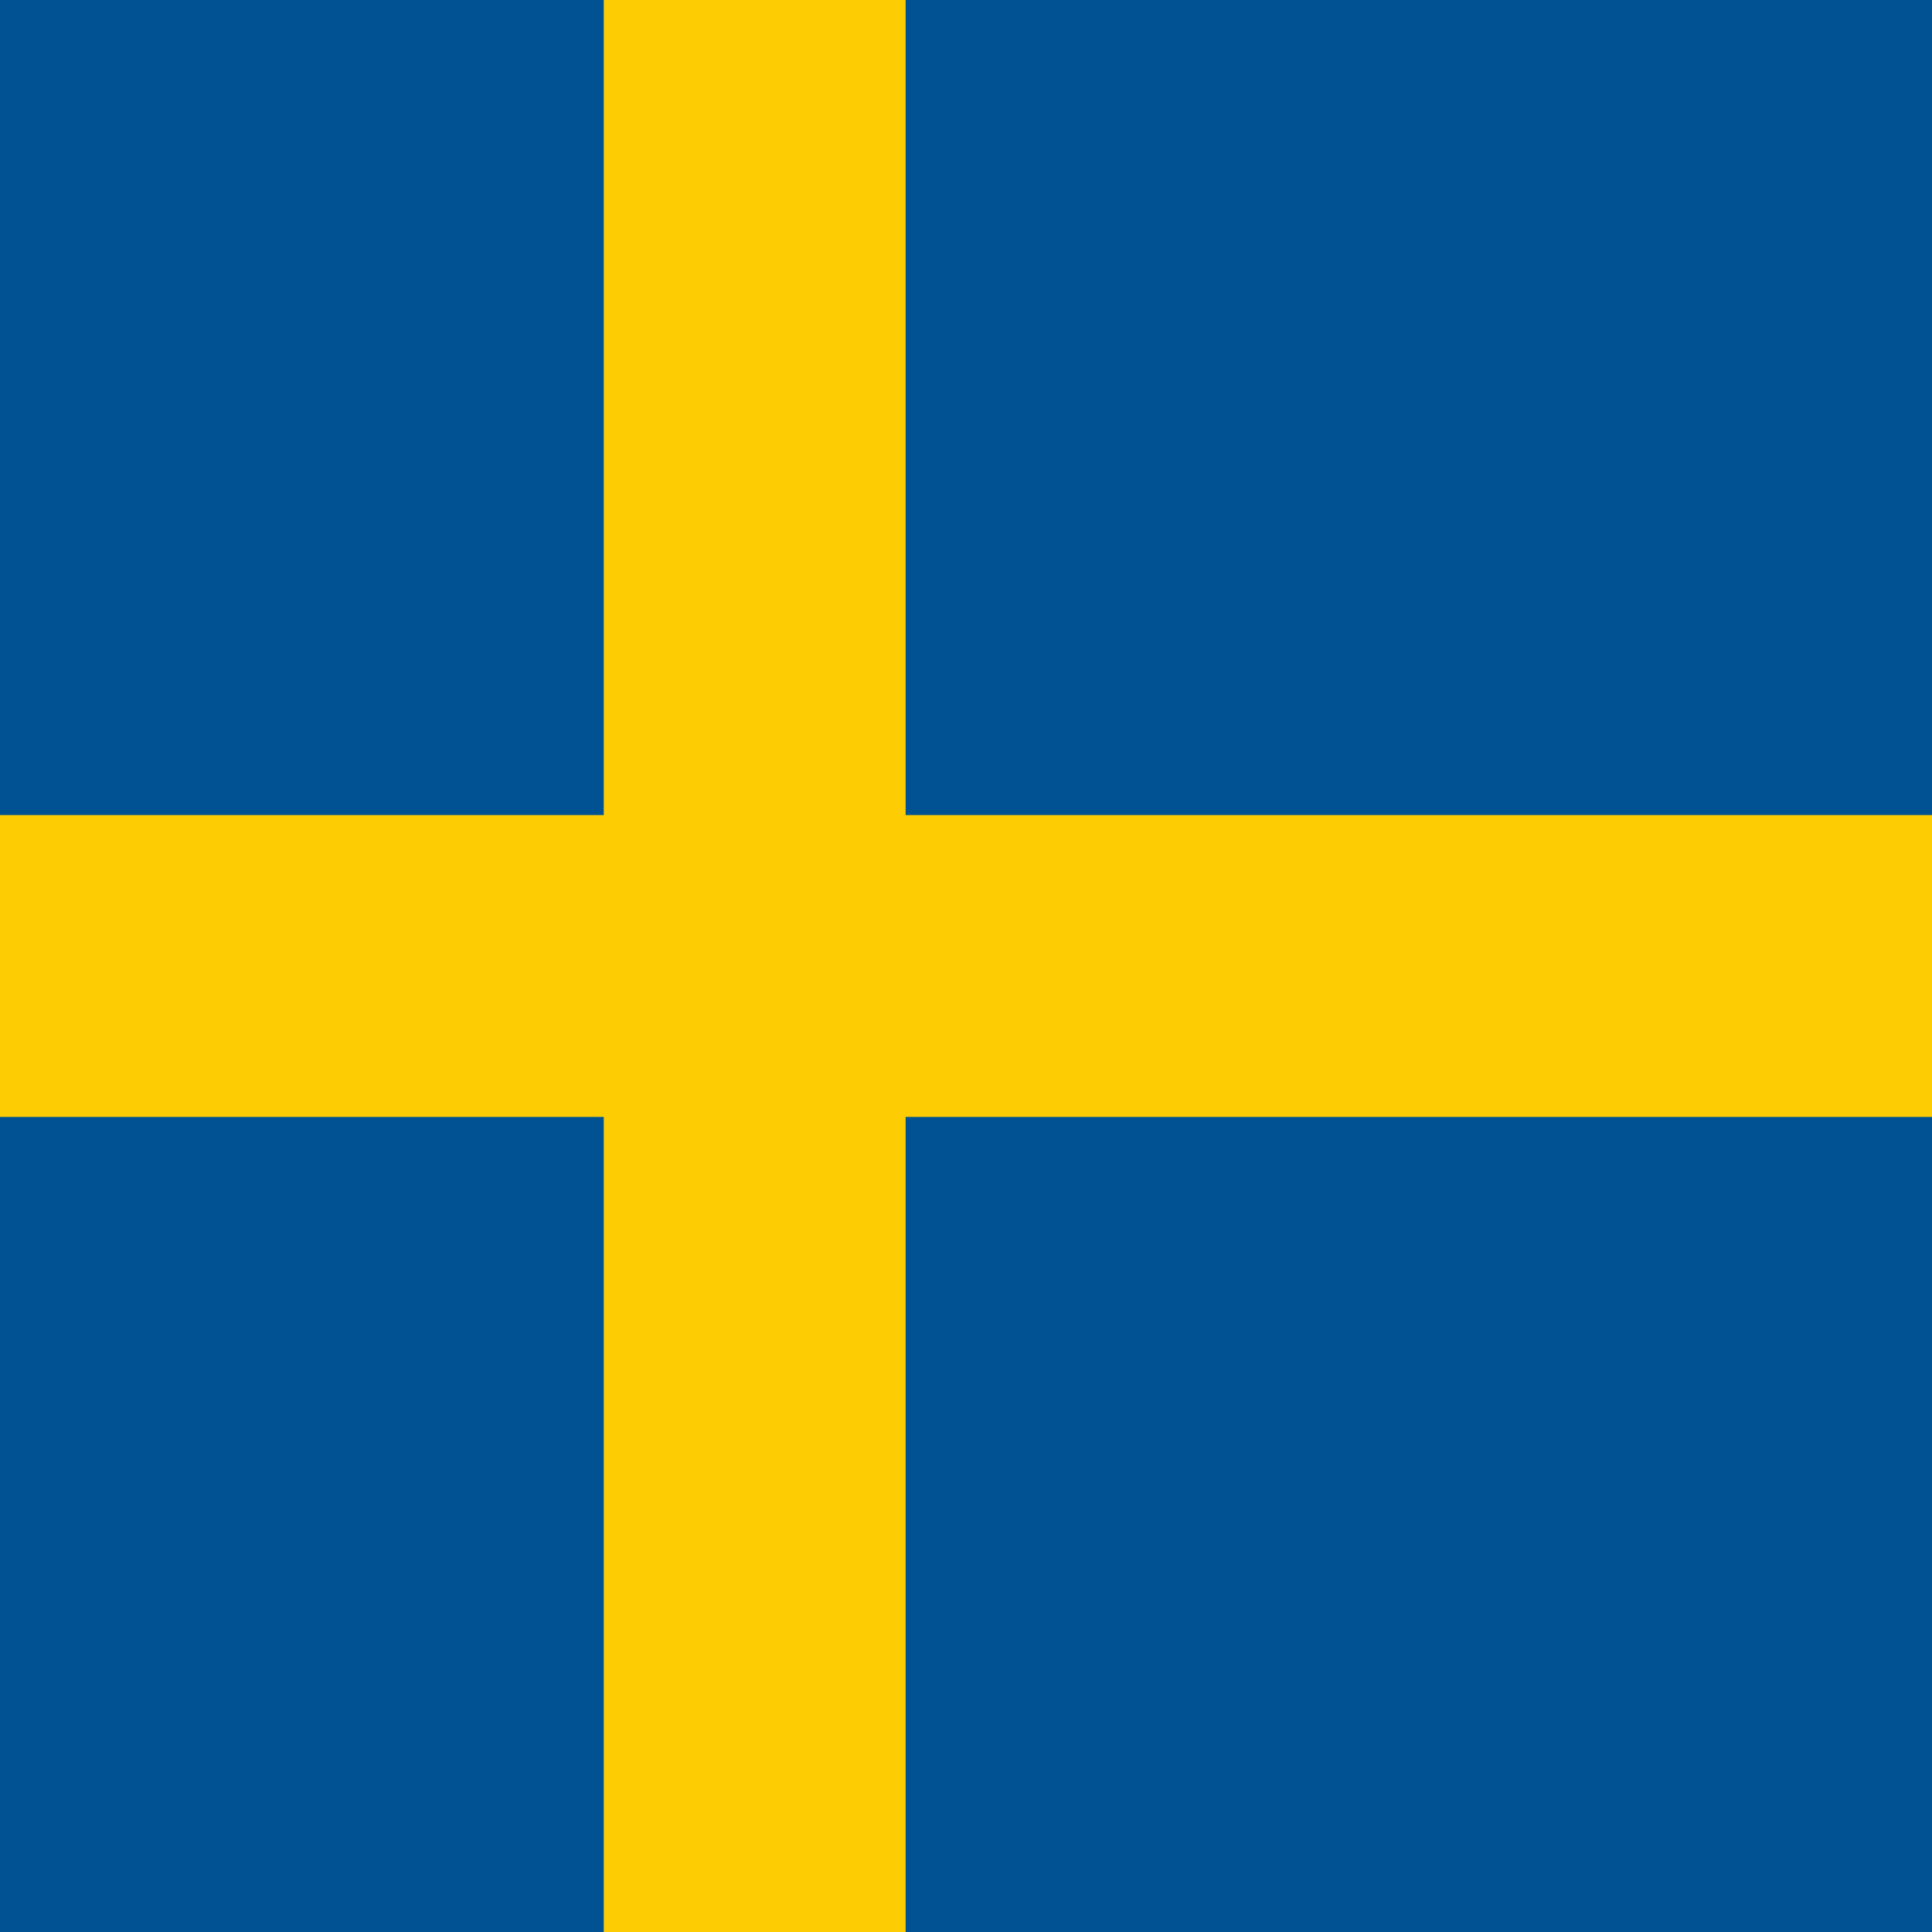
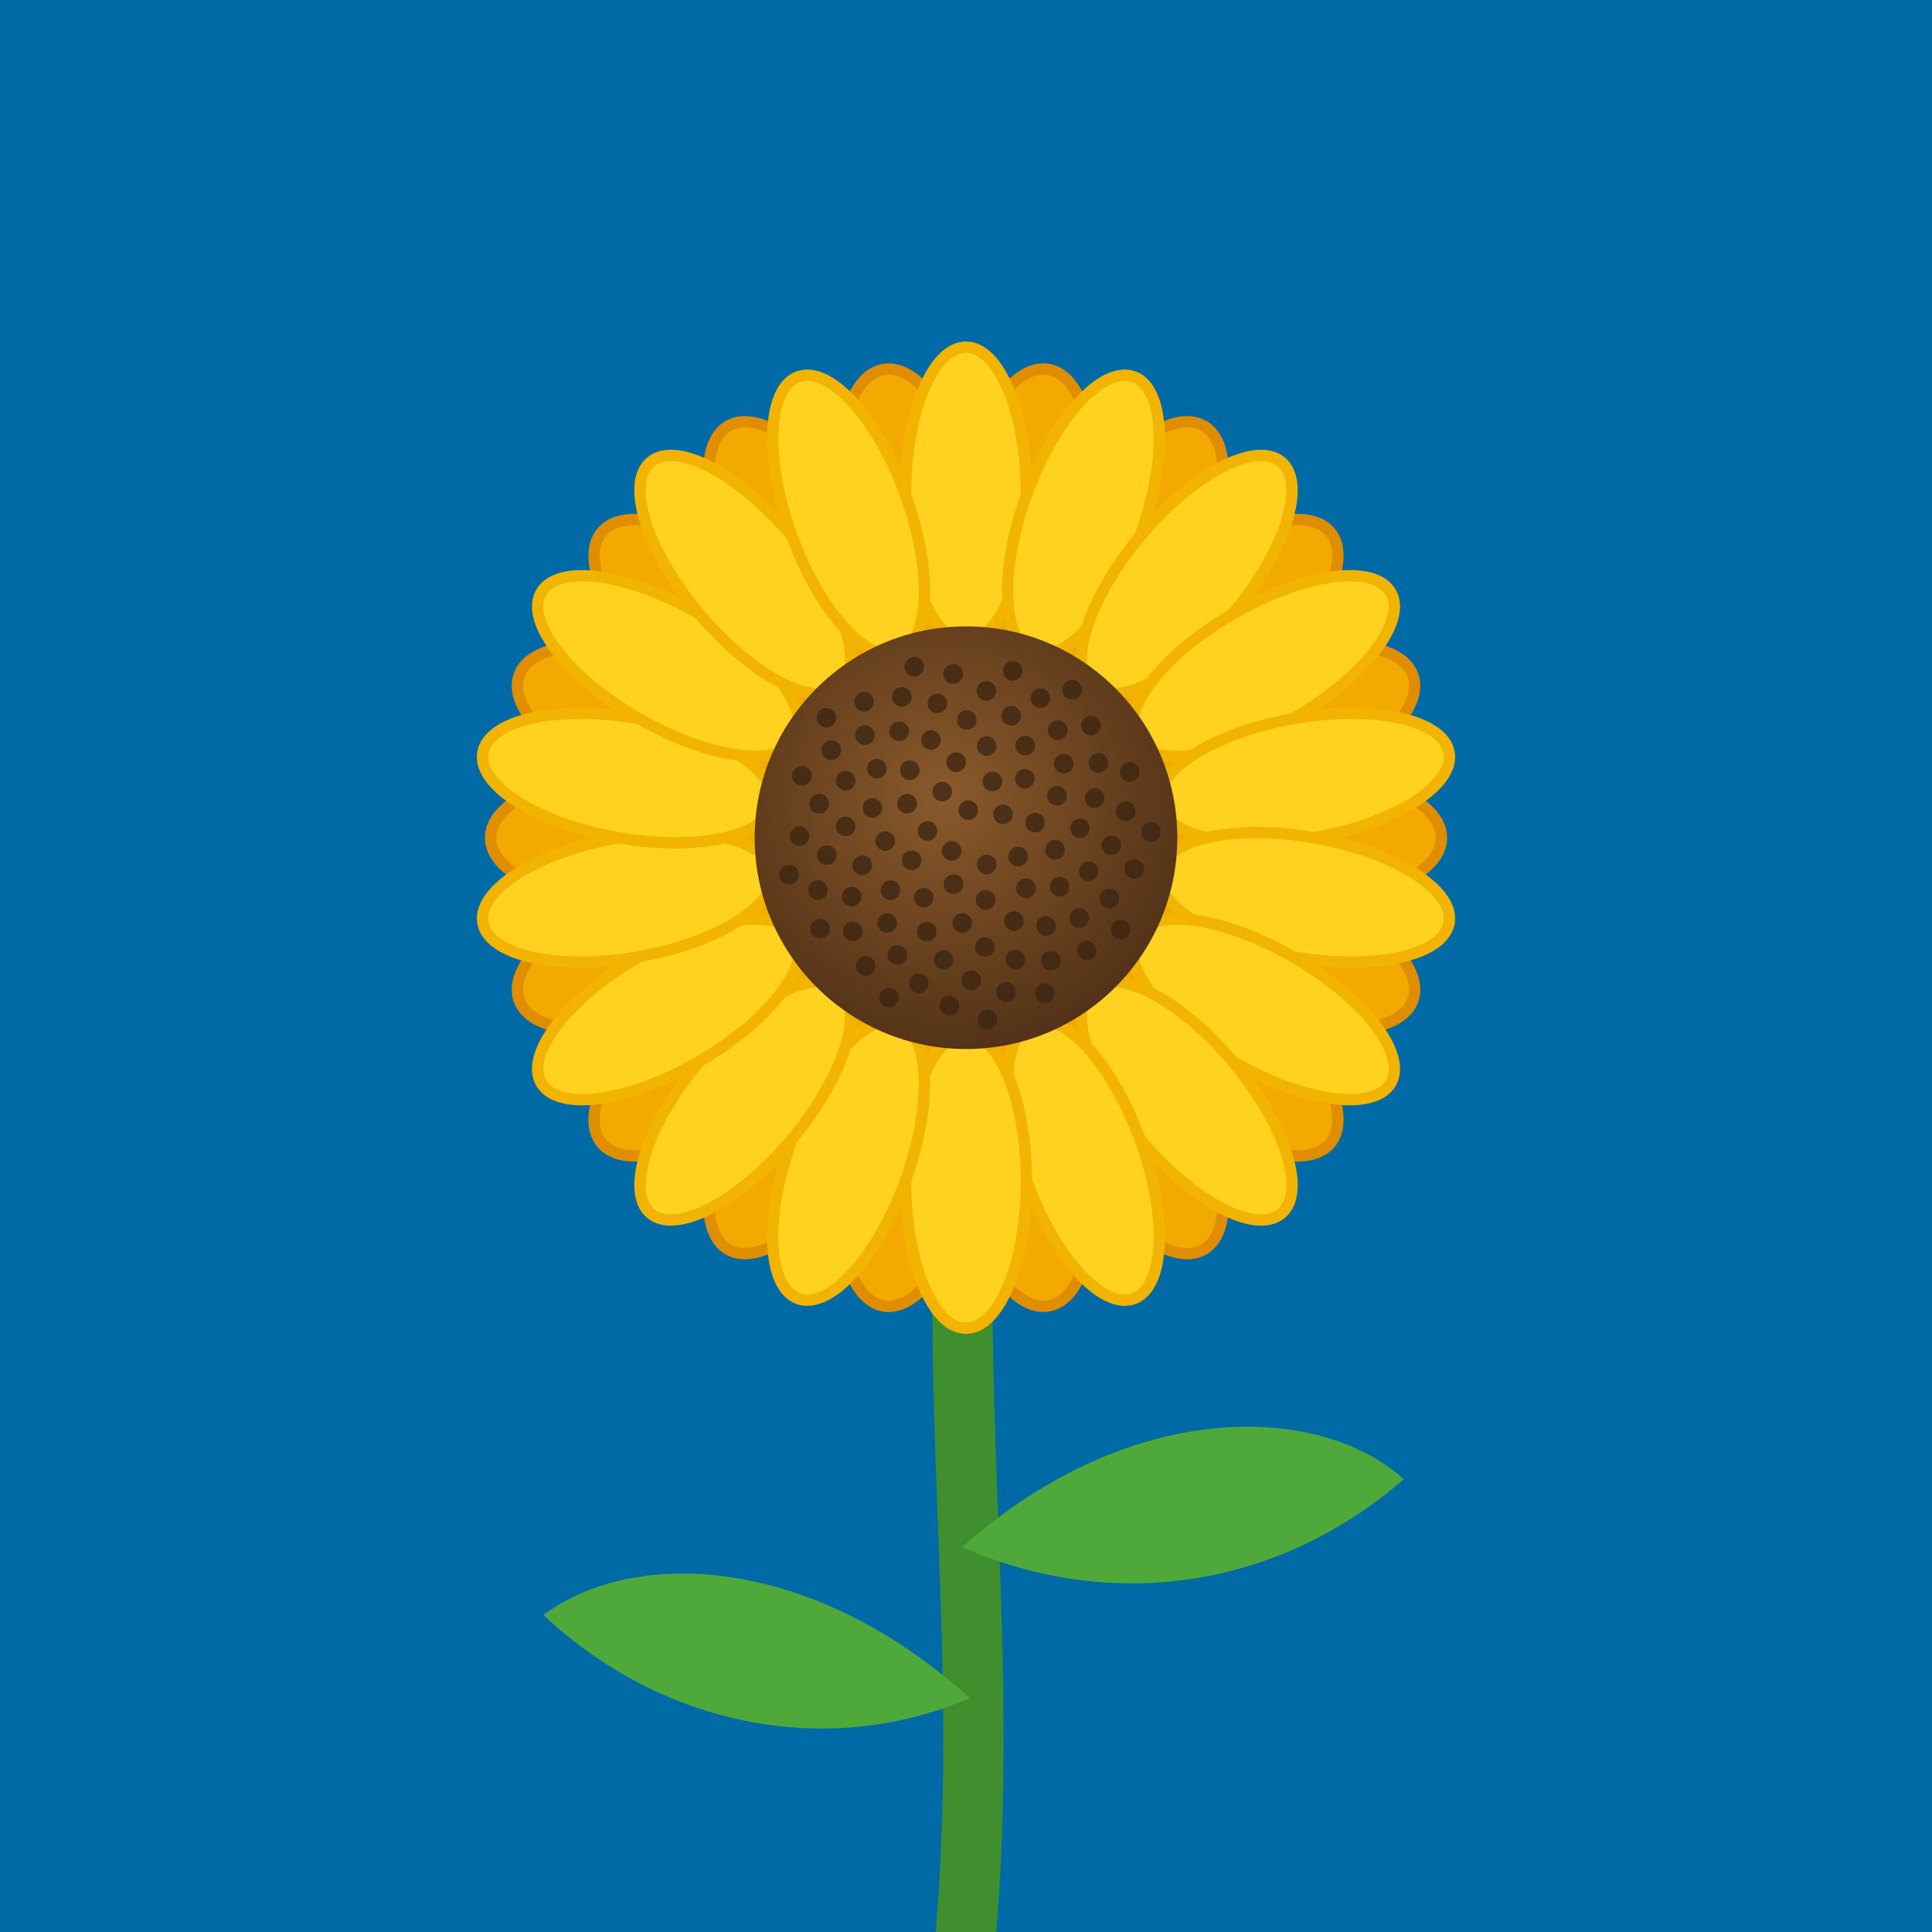
<svg xmlns="http://www.w3.org/2000/svg" viewBox="0 0 512 512">
-   <rect width="512" height="512" fill="#005293" />
-   <rect x="160" width="80" height="512" fill="#fecc02" />
-   <rect y="216" width="512" height="80" fill="#fecc02" />
+   <defs>
+     <radialGradient id="disc" cx=".45" cy=".4" r=".7">
+       <stop offset="0" stop-color="#8a5a2b" />
+       <stop offset="1" stop-color="#4a2c14" />
+     </radialGradient>
+   </defs>
+   <rect width="512" height="512" fill="#006aa7" />
+   <path d="M256 300 C 252 380, 262 440, 256 512" stroke="#3f8f2f" stroke-width="16" fill="none" stroke-linecap="round" />
+   <path d="M255 410 C 300 370, 350 372, 372 392 C 340 420, 296 428, 255 410 Z" fill="#4fa83a" />
+   <path d="M257 450 C 215 412, 168 410, 144 428 C 176 458, 220 466, 257 450 Z" fill="#4fa83a" />
+   <g>
+     <ellipse cx="256" cy="133.0" rx="17" ry="37.0" fill="#f2a900" stroke="#e08e00" stroke-width="3" transform="rotate(10.0 256 222)" />
+     <ellipse cx="256" cy="133.0" rx="17" ry="37.0" fill="#f2a900" stroke="#e08e00" stroke-width="3" transform="rotate(30.0 256 222)" />
+     <ellipse cx="256" cy="133.0" rx="17" ry="37.0" fill="#f2a900" stroke="#e08e00" stroke-width="3" transform="rotate(50.0 256 222)" />
+     <ellipse cx="256" cy="133.0" rx="17" ry="37.0" fill="#f2a900" stroke="#e08e00" stroke-width="3" transform="rotate(70.0 256 222)" />
+     <ellipse cx="256" cy="133.0" rx="17" ry="37.0" fill="#f2a900" stroke="#e08e00" stroke-width="3" transform="rotate(90.0 256 222)" />
+     <ellipse cx="256" cy="133.0" rx="17" ry="37.0" fill="#f2a900" stroke="#e08e00" stroke-width="3" transform="rotate(110.0 256 222)" />
+     <ellipse cx="256" cy="133.0" rx="17" ry="37.0" fill="#f2a900" stroke="#e08e00" stroke-width="3" transform="rotate(130.0 256 222)" />
+     <ellipse cx="256" cy="133.0" rx="17" ry="37.0" fill="#f2a900" stroke="#e08e00" stroke-width="3" transform="rotate(150.0 256 222)" />
+     <ellipse cx="256" cy="133.0" rx="17" ry="37.0" fill="#f2a900" stroke="#e08e00" stroke-width="3" transform="rotate(170.0 256 222)" />
+     <ellipse cx="256" cy="133.0" rx="17" ry="37.0" fill="#f2a900" stroke="#e08e00" stroke-width="3" transform="rotate(190.0 256 222)" />
+     <ellipse cx="256" cy="133.0" rx="17" ry="37.0" fill="#f2a900" stroke="#e08e00" stroke-width="3" transform="rotate(210.0 256 222)" />
+     <ellipse cx="256" cy="133.0" rx="17" ry="37.0" fill="#f2a900" stroke="#e08e00" stroke-width="3" transform="rotate(230.0 256 222)" />
+     <ellipse cx="256" cy="133.0" rx="17" ry="37.0" fill="#f2a900" stroke="#e08e00" stroke-width="3" transform="rotate(250.0 256 222)" />
+     <ellipse cx="256" cy="133.0" rx="17" ry="37.0" fill="#f2a900" stroke="#e08e00" stroke-width="3" transform="rotate(270.0 256 222)" />
+     <ellipse cx="256" cy="133.0" rx="17" ry="37.0" fill="#f2a900" stroke="#e08e00" stroke-width="3" transform="rotate(290.0 256 222)" />
+     <ellipse cx="256" cy="133.0" rx="17" ry="37.0" fill="#f2a900" stroke="#e08e00" stroke-width="3" transform="rotate(310.0 256 222)" />
+     <ellipse cx="256" cy="133.0" rx="17" ry="37.0" fill="#f2a900" stroke="#e08e00" stroke-width="3" transform="rotate(330.0 256 222)" />
+     <ellipse cx="256" cy="133.0" rx="17" ry="37.0" fill="#f2a900" stroke="#e08e00" stroke-width="3" transform="rotate(350.0 256 222)" />
+     <ellipse cx="256" cy="131.0" rx="16" ry="39.0" fill="#ffd21f" stroke="#f2b400" stroke-width="3" transform="rotate(0.0 256 222)" />
+     <ellipse cx="256" cy="131.0" rx="16" ry="39.0" fill="#ffd21f" stroke="#f2b400" stroke-width="3" transform="rotate(20.0 256 222)" />
+     <ellipse cx="256" cy="131.0" rx="16" ry="39.0" fill="#ffd21f" stroke="#f2b400" stroke-width="3" transform="rotate(40.0 256 222)" />
+     <ellipse cx="256" cy="131.0" rx="16" ry="39.0" fill="#ffd21f" stroke="#f2b400" stroke-width="3" transform="rotate(60.0 256 222)" />
+     <ellipse cx="256" cy="131.0" rx="16" ry="39.0" fill="#ffd21f" stroke="#f2b400" stroke-width="3" transform="rotate(80.0 256 222)" />
+     <ellipse cx="256" cy="131.0" rx="16" ry="39.0" fill="#ffd21f" stroke="#f2b400" stroke-width="3" transform="rotate(100.0 256 222)" />
+     <ellipse cx="256" cy="131.0" rx="16" ry="39.0" fill="#ffd21f" stroke="#f2b400" stroke-width="3" transform="rotate(120.0 256 222)" />
+     <ellipse cx="256" cy="131.0" rx="16" ry="39.0" fill="#ffd21f" stroke="#f2b400" stroke-width="3" transform="rotate(140.0 256 222)" />
+     <ellipse cx="256" cy="131.0" rx="16" ry="39.0" fill="#ffd21f" stroke="#f2b400" stroke-width="3" transform="rotate(160.0 256 222)" />
+     <ellipse cx="256" cy="131.0" rx="16" ry="39.0" fill="#ffd21f" stroke="#f2b400" stroke-width="3" transform="rotate(180.0 256 222)" />
+     <ellipse cx="256" cy="131.0" rx="16" ry="39.0" fill="#ffd21f" stroke="#f2b400" stroke-width="3" transform="rotate(200.0 256 222)" />
+     <ellipse cx="256" cy="131.0" rx="16" ry="39.0" fill="#ffd21f" stroke="#f2b400" stroke-width="3" transform="rotate(220.0 256 222)" />
+     <ellipse cx="256" cy="131.0" rx="16" ry="39.0" fill="#ffd21f" stroke="#f2b400" stroke-width="3" transform="rotate(240.0 256 222)" />
+     <ellipse cx="256" cy="131.0" rx="16" ry="39.0" fill="#ffd21f" stroke="#f2b400" stroke-width="3" transform="rotate(260.0 256 222)" />
+     <ellipse cx="256" cy="131.0" rx="16" ry="39.0" fill="#ffd21f" stroke="#f2b400" stroke-width="3" transform="rotate(280.0 256 222)" />
+     <ellipse cx="256" cy="131.0" rx="16" ry="39.0" fill="#ffd21f" stroke="#f2b400" stroke-width="3" transform="rotate(300.0 256 222)" />
+     <ellipse cx="256" cy="131.0" rx="16" ry="39.0" fill="#ffd21f" stroke="#f2b400" stroke-width="3" transform="rotate(320.0 256 222)" />
+     <ellipse cx="256" cy="131.0" rx="16" ry="39.0" fill="#ffd21f" stroke="#f2b400" stroke-width="3" transform="rotate(340.0 256 222)" />
+   </g>
+   <circle cx="256" cy="222" r="56" fill="url(#disc)" />
+   <circle cx="252.2" cy="225.5" r="2.6" fill="#3b2412" opacity=".75" />
+   <circle cx="256.6" cy="214.7" r="2.6" fill="#3b2412" opacity=".75" />
+   <circle cx="261.5" cy="229.1" r="2.6" fill="#3b2412" opacity=".75" />
+   <circle cx="245.8" cy="220.2" r="2.6" fill="#3b2412" opacity=".75" />
+   <circle cx="265.8" cy="215.8" r="2.6" fill="#3b2412" opacity=".75" />
+   <circle cx="252.7" cy="234.3" r="2.6" fill="#3b2412" opacity=".75" />
+   <circle cx="249.7" cy="209.8" r="2.6" fill="#3b2412" opacity=".75" />
+   <circle cx="269.8" cy="227.0" r="2.6" fill="#3b2412" opacity=".75" />
+   <circle cx="241.6" cy="228.0" r="2.6" fill="#3b2412" opacity=".75" />
+   <circle cx="263.0" cy="207.1" r="2.6" fill="#3b2412" opacity=".75" />
+   <circle cx="261.2" cy="238.5" r="2.6" fill="#3b2412" opacity=".75" />
+   <circle cx="240.4" cy="213.0" r="2.6" fill="#3b2412" opacity=".75" />
+   <circle cx="274.3" cy="218.0" r="2.6" fill="#3b2412" opacity=".75" />
+   <circle cx="244.8" cy="237.9" r="2.6" fill="#3b2412" opacity=".75" />
+   <circle cx="253.4" cy="202.0" r="2.6" fill="#3b2412" opacity=".75" />
+   <circle cx="271.9" cy="235.4" r="2.6" fill="#3b2412" opacity=".75" />
+   <circle cx="234.6" cy="222.9" r="2.6" fill="#3b2412" opacity=".75" />
+   <circle cx="271.6" cy="206.4" r="2.6" fill="#3b2412" opacity=".75" />
+   <circle cx="255.0" cy="244.6" r="2.6" fill="#3b2412" opacity=".75" />
+   <circle cx="241.1" cy="204.1" r="2.6" fill="#3b2412" opacity=".75" />
+   <circle cx="279.6" cy="225.2" r="2.6" fill="#3b2412" opacity=".75" />
+   <circle cx="236.0" cy="235.9" r="2.6" fill="#3b2412" opacity=".75" />
+   <circle cx="261.5" cy="197.7" r="2.6" fill="#3b2412" opacity=".75" />
+   <circle cx="268.7" cy="244.1" r="2.6" fill="#3b2412" opacity=".75" />
+   <circle cx="231.2" cy="214.1" r="2.6" fill="#3b2412" opacity=".75" />
+   <circle cx="280.1" cy="210.9" r="2.6" fill="#3b2412" opacity=".75" />
+   <circle cx="245.6" cy="246.9" r="2.6" fill="#3b2412" opacity=".75" />
+   <circle cx="246.7" cy="196.1" r="2.6" fill="#3b2412" opacity=".75" />
+   <circle cx="280.8" cy="235.0" r="2.6" fill="#3b2412" opacity=".75" />
+   <circle cx="228.5" cy="229.3" r="2.6" fill="#3b2412" opacity=".75" />
+   <circle cx="271.7" cy="197.6" r="2.6" fill="#3b2412" opacity=".75" />
+   <circle cx="261.0" cy="251.0" r="2.6" fill="#3b2412" opacity=".75" />
+   <circle cx="232.4" cy="203.7" r="2.6" fill="#3b2412" opacity=".75" />
+   <circle cx="286.2" cy="219.5" r="2.6" fill="#3b2412" opacity=".75" />
+   <circle cx="235.1" cy="244.6" r="2.6" fill="#3b2412" opacity=".75" />
+   <circle cx="256.2" cy="190.8" r="2.6" fill="#3b2412" opacity=".75" />
+   <circle cx="277.2" cy="245.4" r="2.6" fill="#3b2412" opacity=".75" />
+   <circle cx="224.1" cy="219.0" r="2.6" fill="#3b2412" opacity=".75" />
+   <circle cx="281.9" cy="202.4" r="2.6" fill="#3b2412" opacity=".75" />
+   <circle cx="250.1" cy="254.4" r="2.6" fill="#3b2412" opacity=".75" />
+   <circle cx="238.3" cy="193.8" r="2.6" fill="#3b2412" opacity=".75" />
+   <circle cx="288.5" cy="230.9" r="2.6" fill="#3b2412" opacity=".75" />
+   <circle cx="225.7" cy="237.6" r="2.6" fill="#3b2412" opacity=".75" />
+   <circle cx="268.0" cy="189.7" r="2.6" fill="#3b2412" opacity=".75" />
+   <circle cx="269.1" cy="254.3" r="2.6" fill="#3b2412" opacity=".75" />
+   <circle cx="224.1" cy="206.9" r="2.6" fill="#3b2412" opacity=".75" />
+   <circle cx="290.1" cy="211.5" r="2.6" fill="#3b2412" opacity=".75" />
+   <circle cx="237.8" cy="253.1" r="2.6" fill="#3b2412" opacity=".75" />
+   <circle cx="248.4" cy="186.4" r="2.6" fill="#3b2412" opacity=".75" />
+   <circle cx="286.0" cy="243.3" r="2.6" fill="#3b2412" opacity=".75" />
+   <circle cx="219.1" cy="226.6" r="2.6" fill="#3b2412" opacity=".75" />
+   <circle cx="280.3" cy="193.5" r="2.6" fill="#3b2412" opacity=".75" />
+   <circle cx="257.4" cy="259.8" r="2.6" fill="#3b2412" opacity=".75" />
+   <circle cx="229.2" cy="194.8" r="2.6" fill="#3b2412" opacity=".75" />
+   <circle cx="294.5" cy="224.0" r="2.6" fill="#3b2412" opacity=".75" />
+   <circle cx="226.0" cy="246.8" r="2.6" fill="#3b2412" opacity=".75" />
+   <circle cx="261.4" cy="183.1" r="2.6" fill="#3b2412" opacity=".75" />
+   <circle cx="278.5" cy="254.6" r="2.6" fill="#3b2412" opacity=".75" />
+   <circle cx="217.1" cy="213.0" r="2.6" fill="#3b2412" opacity=".75" />
+   <circle cx="291.1" cy="202.2" r="2.6" fill="#3b2412" opacity=".75" />
+   <circle cx="243.5" cy="260.6" r="2.6" fill="#3b2412" opacity=".75" />
+   <circle cx="239.0" cy="184.7" r="2.6" fill="#3b2412" opacity=".75" />
+   <circle cx="294.0" cy="238.1" r="2.6" fill="#3b2412" opacity=".75" />
+   <circle cx="216.8" cy="235.9" r="2.6" fill="#3b2412" opacity=".75" />
+   <circle cx="275.7" cy="185.0" r="2.6" fill="#3b2412" opacity=".75" />
+   <circle cx="266.6" cy="262.9" r="2.6" fill="#3b2412" opacity=".75" />
+   <circle cx="220.3" cy="198.8" r="2.6" fill="#3b2412" opacity=".75" />
+   <circle cx="298.3" cy="215.0" r="2.6" fill="#3b2412" opacity=".75" />
+   <circle cx="229.4" cy="256.0" r="2.6" fill="#3b2412" opacity=".75" />
+   <circle cx="252.6" cy="178.6" r="2.6" fill="#3b2412" opacity=".75" />
+   <circle cx="288.0" cy="251.9" r="2.6" fill="#3b2412" opacity=".75" />
+   <circle cx="211.9" cy="221.6" r="2.6" fill="#3b2412" opacity=".75" />
+   <circle cx="289.1" cy="192.3" r="2.6" fill="#3b2412" opacity=".75" />
+   <circle cx="251.6" cy="266.5" r="2.6" fill="#3b2412" opacity=".75" />
+   <circle cx="229.0" cy="186.0" r="2.6" fill="#3b2412" opacity=".75" />
+   <circle cx="300.6" cy="230.3" r="2.6" fill="#3b2412" opacity=".75" />
+   <circle cx="217.3" cy="246.1" r="2.6" fill="#3b2412" opacity=".75" />
+   <circle cx="268.4" cy="177.8" r="2.6" fill="#3b2412" opacity=".75" />
+   <circle cx="276.9" cy="263.2" r="2.6" fill="#3b2412" opacity=".75" />
+   <circle cx="212.5" cy="205.6" r="2.6" fill="#3b2412" opacity=".75" />
+   <circle cx="299.4" cy="204.6" r="2.6" fill="#3b2412" opacity=".75" />
+   <circle cx="235.6" cy="264.4" r="2.6" fill="#3b2412" opacity=".75" />
+   <circle cx="242.3" cy="176.7" r="2.6" fill="#3b2412" opacity=".75" />
+   <circle cx="297.0" cy="246.3" r="2.6" fill="#3b2412" opacity=".75" />
+   <circle cx="209.1" cy="231.8" r="2.6" fill="#3b2412" opacity=".75" />
+   <circle cx="284.1" cy="182.8" r="2.6" fill="#3b2412" opacity=".75" />
+   <circle cx="261.7" cy="270.2" r="2.6" fill="#3b2412" opacity=".75" />
+   <circle cx="219.0" cy="190.2" r="2.6" fill="#3b2412" opacity=".75" />
+   <circle cx="305.0" cy="220.5" r="2.6" fill="#3b2412" opacity=".75" />
</svg>
